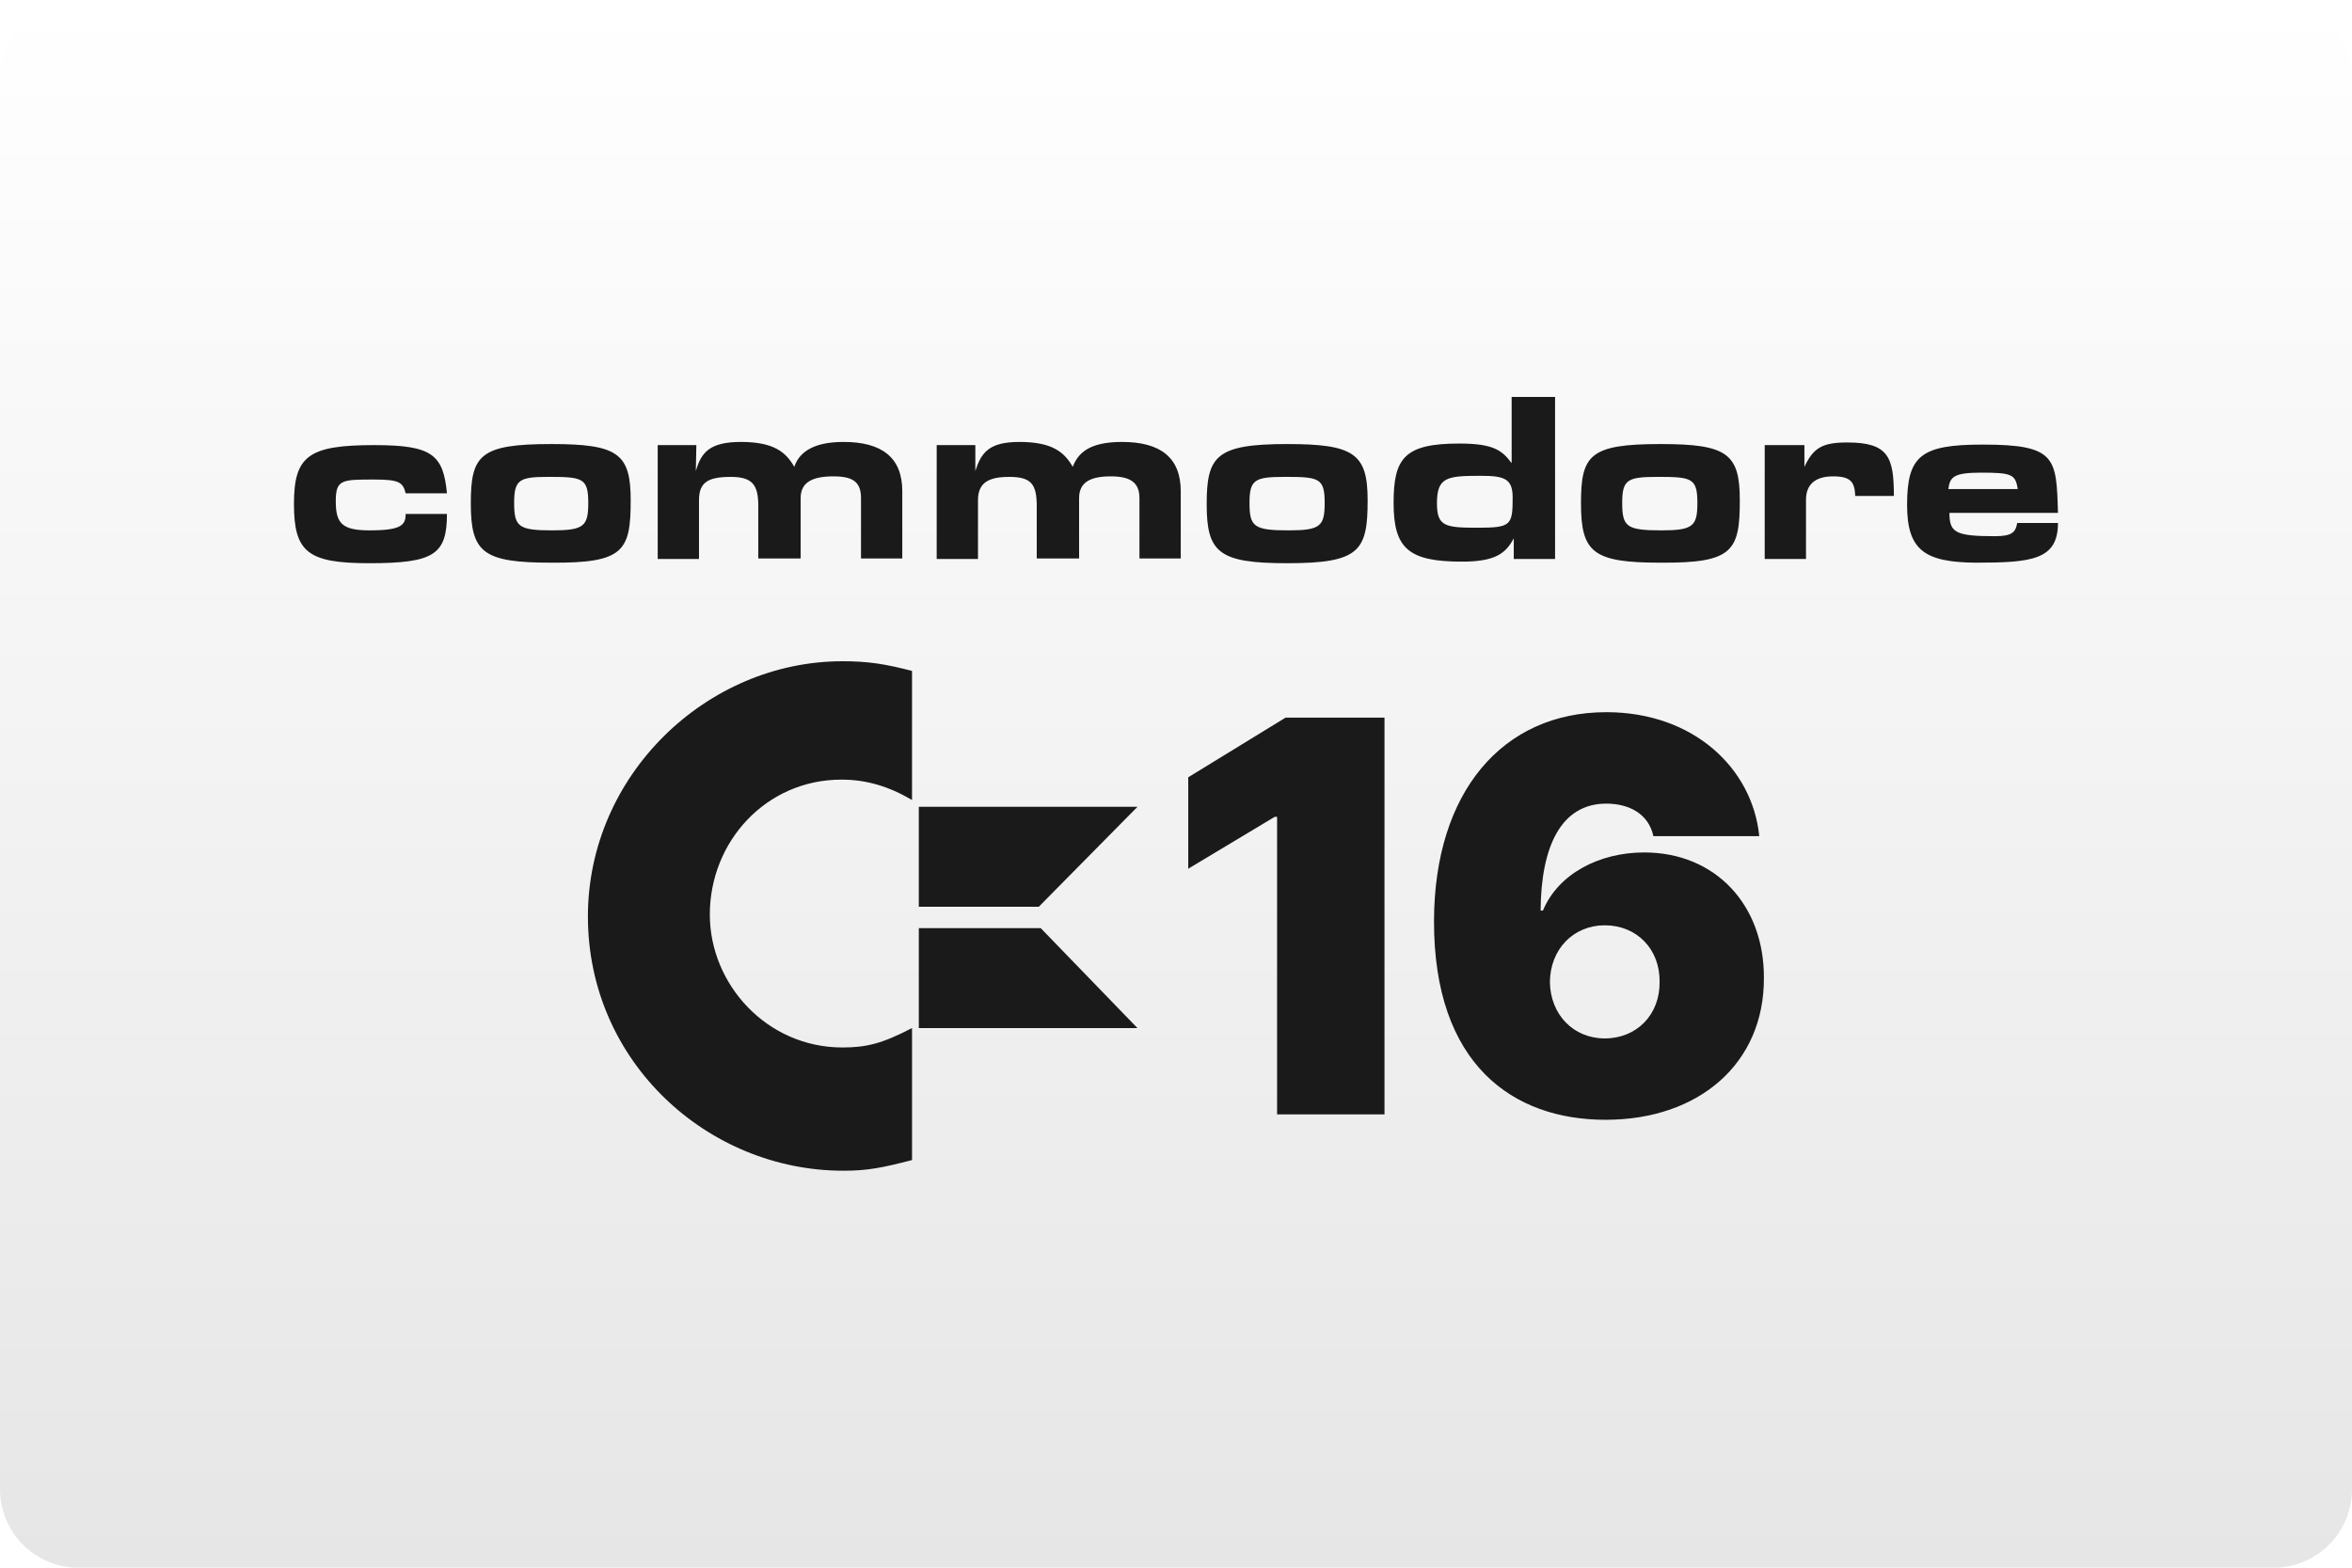
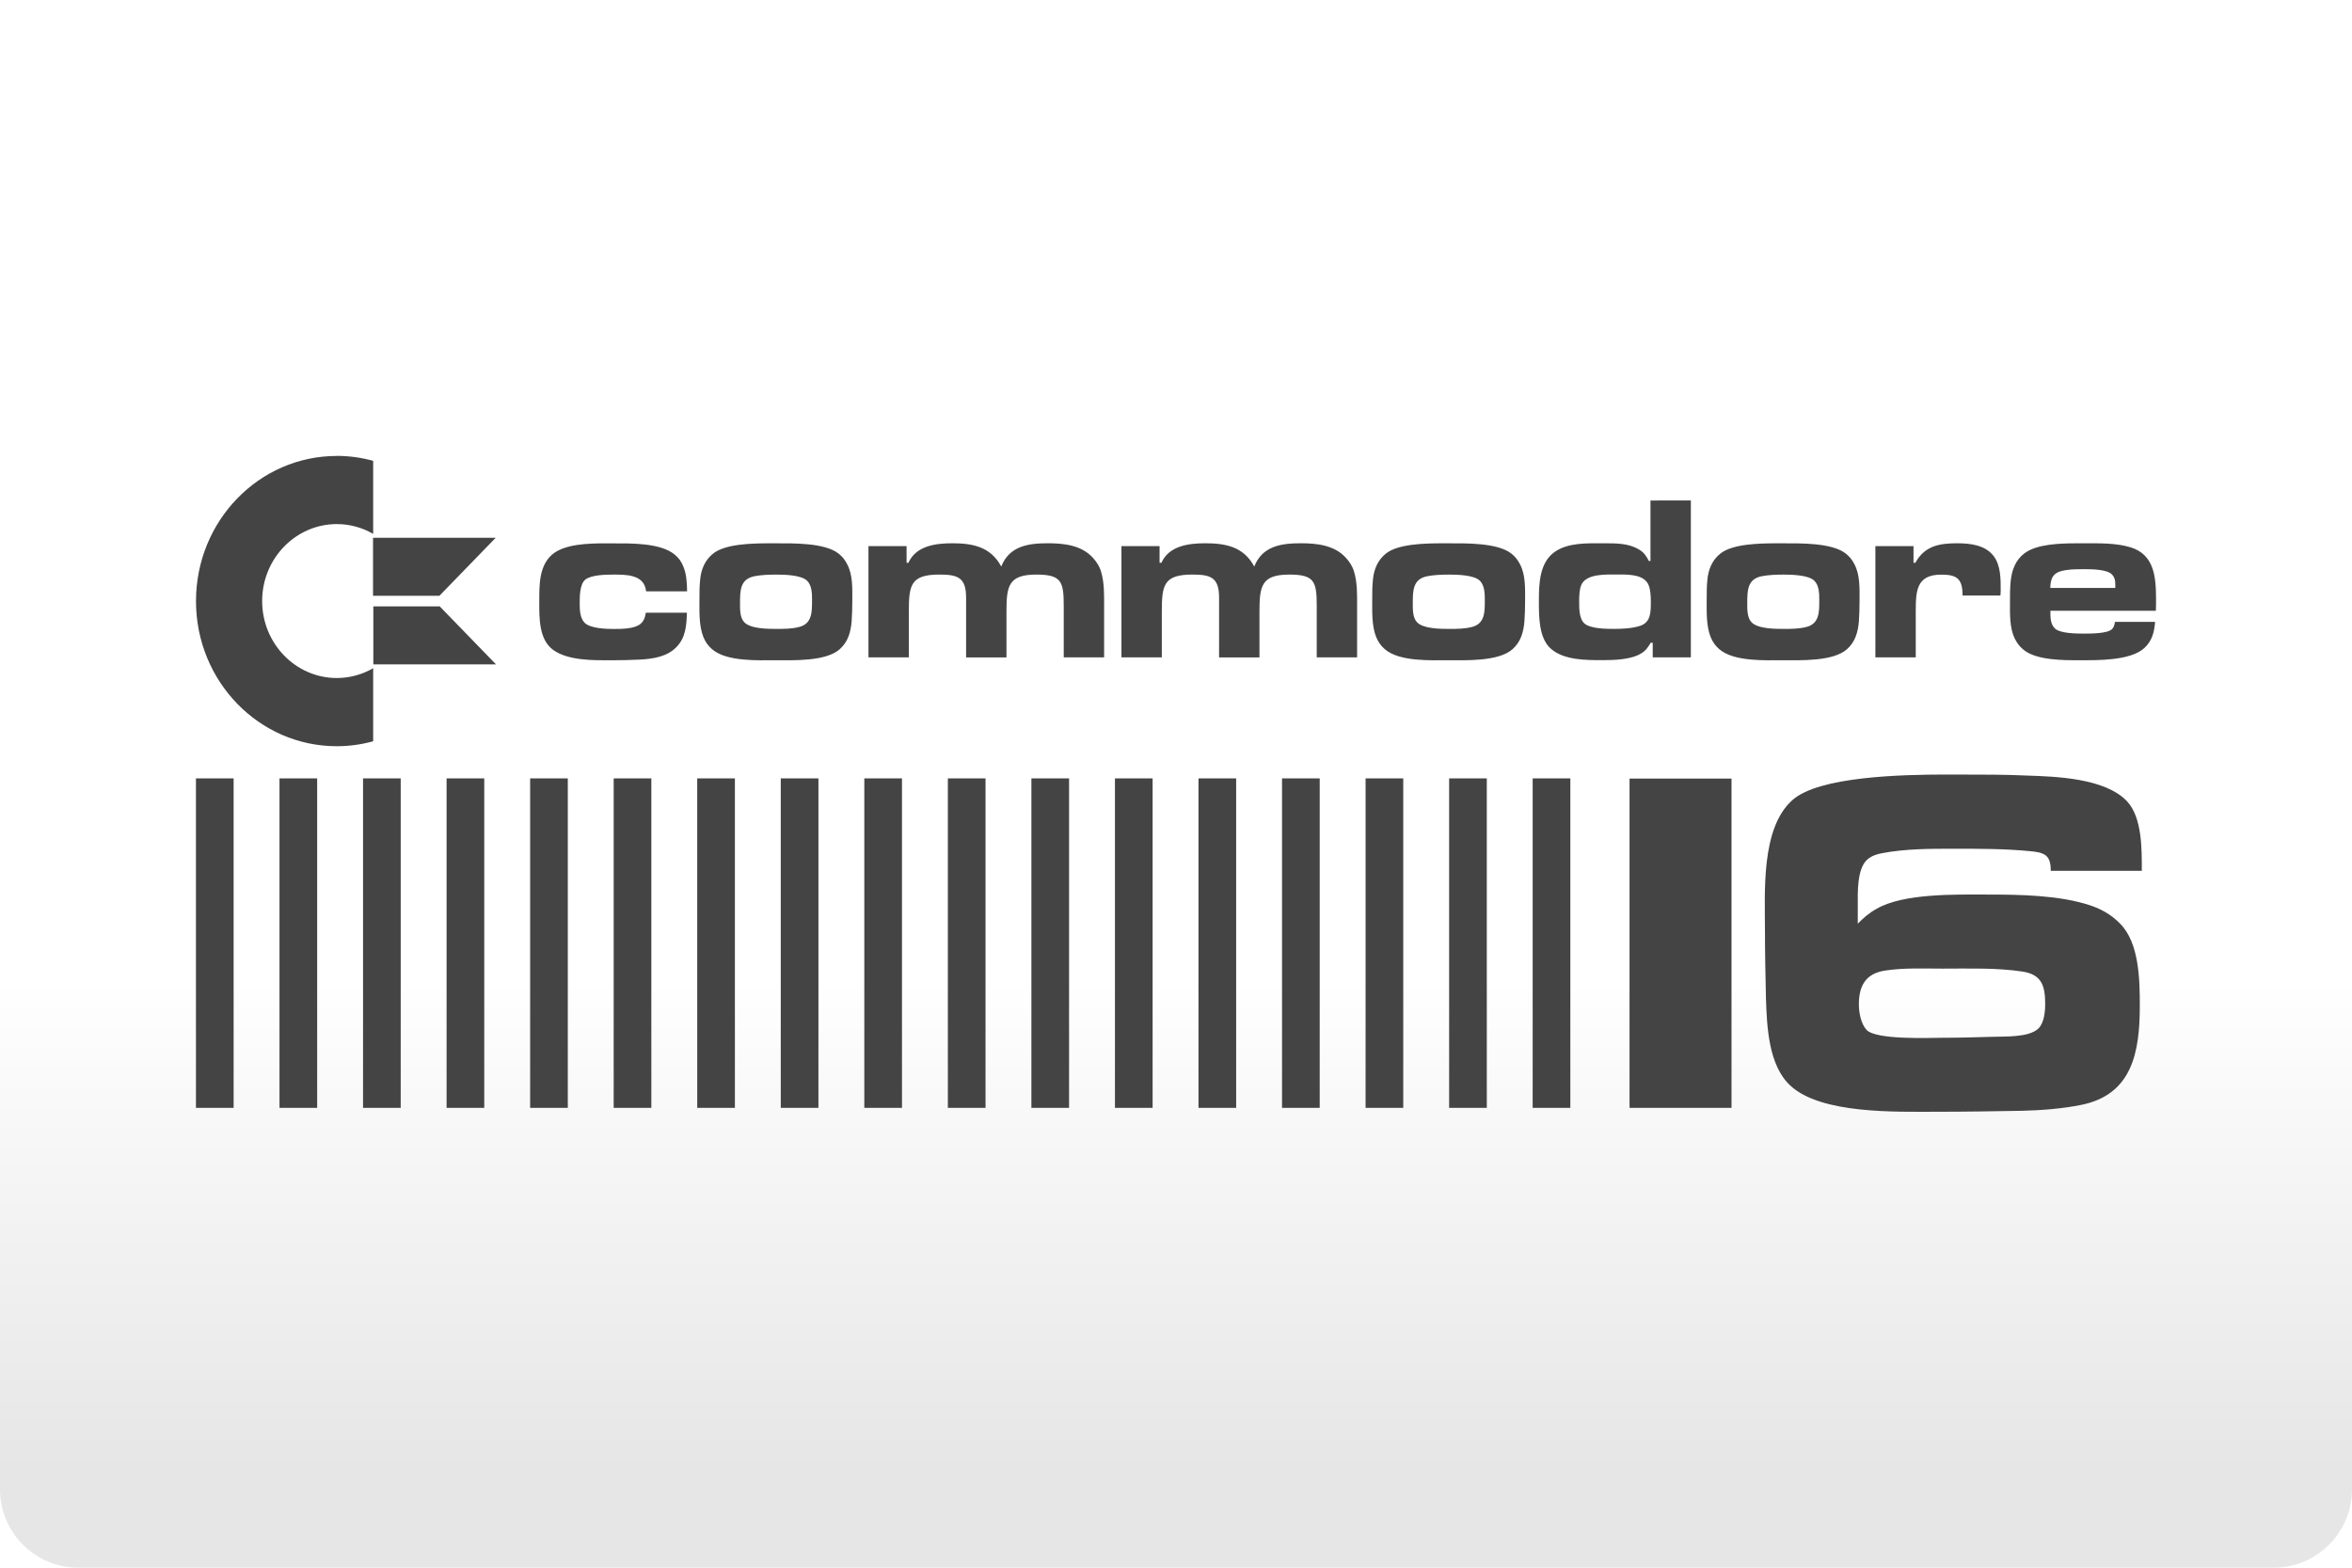
- <svg xmlns="http://www.w3.org/2000/svg" width="480" height="320" version="1.1" viewBox="0 0 480 320">
+ <svg xmlns="http://www.w3.org/2000/svg" width="480" height="320" version="1.1" viewBox="0 0 480 320" xml:space="preserve">
  <defs>
-     <linearGradient id="a" x1="81.598" x2="81.598" y2="84.667" gradientTransform="scale(3.7795)" gradientUnits="userSpaceOnUse">
+     <linearGradient id="a" x2="0" y1="200" y2="300" gradientUnits="userSpaceOnUse">
      <stop stop-color="#fff" offset="0" />
      <stop stop-color="#e6e6e6" offset="1" />
    </linearGradient>
  </defs>
-   <rect width="480" height="320" ry="16" fill="url(#a)" stroke-linecap="square" stroke-linejoin="round" stroke-width="2" style="paint-order:stroke fill markers" />
-   <path d="m308.5 81.022v13.514c-1.945-2.595-3.674-4-10.697-4-11.236 0-13.396 3.027-13.396 12.107 0 9.297 3.025 12 13.938 12 6.915 0 8.967-1.731 10.588-4.758v4.215h8.428v-33.077h-8.859zm-157.31 9.189c-6.374 0-8.105 2.163-9.185 5.947l0.109-5.299h-7.887v23.244h8.426v-12.004c0-3.567 1.729-4.754 6.482-4.754 4.429 0 5.619 1.623 5.619 5.947v10.701h8.643v-12.326c0-3.351 2.594-4.431 6.699-4.431 3.889 0 5.619 1.081 5.619 4.431v12.326h8.426v-13.729c0-6.919-4.213-10.055-11.992-10.055-6.699 0-9.182 2.488-10.047 5.082-1.729-3.027-4.213-5.082-10.912-5.082zm56.827 0c-6.158 0-7.78 2.163-8.969 5.947v-5.299h-7.887v23.244h8.428v-12.004c0-3.567 2.161-4.754 6.375-4.754 4.429 0 5.617 1.407 5.617 5.947v10.701h8.644v-12.326c0-3.351 2.485-4.431 6.482-4.431 3.89 0 5.834 1.189 5.834 4.431v12.326h8.428v-13.729c0-6.919-4.213-10.055-11.992-10.055-6.699 0-8.968 2.271-10.049 5.082-1.729-3.027-4.213-5.082-10.912-5.082zm168.98 0.105c-5.078 0-6.913 1.081-8.75 4.973v-4.431h-8.103v23.242h8.428v-12.107c0-3.135 1.944-4.756 5.51-4.756 3.565 0 4.429 1.081 4.537 4h7.887c0-7.891-1.081-10.92-9.508-10.92zm-264.49 0.324c-14.586 0-16.424 2.27-16.424 12.107 0 10.054 2.486 12.109 16.424 12.109 14.802 0.107 16.205-2.38 16.205-12.758 0-9.513-2.592-11.459-16.205-11.459zm150.18 0c-14.586 0-16.424 2.487-16.424 12.324 0 9.837 2.486 12 16.424 12 14.802 0 16.424-2.488 16.424-12.865 0-9.513-2.81-11.459-16.424-11.459zm76.169 0c-14.478 0-16.207 2.27-16.207 12.107 0 10.054 2.486 12.109 16.207 12.109 14.802 0.107 16.207-2.38 16.207-12.758 0-9.513-2.594-11.459-16.207-11.459zm65.796 0.109c-12.641 0-15.451 2.271-15.451 12.324 0 9.297 3.673 11.675 13.938 11.783 11.453 0 16.855-0.54 16.855-8.107h-8.318c-0.324 1.838-0.974 2.701-4.539 2.701-8.103 0-9.291-0.756-9.291-4.756h22.148c-0.324-11.243-0.324-13.945-15.342-13.945zm-328.24 0.107c-13.397 0-16.422 2.162-16.422 12 0 9.837 2.809 12.107 15.342 12.107 13.181 0 15.883-1.731 15.883-10.055h-8.428c0 2.27-0.865 3.352-7.348 3.352-5.618 0-6.914-1.405-6.914-5.945 0-4.432 1.188-4.431 7.887-4.431 4.97 0 5.835 0.54 6.375 2.811h8.428c-0.756-7.891-3.026-9.838-14.803-9.838zm327.91 5.623c6.158 0 7.023 0.323 7.455 3.349h-14.154c0.324-2.486 1.081-3.349 6.699-3.349zm-101.99 0.646c4.754 0 6.373 0.648 6.373 4.431 0 5.621-0.323 6.164-7.021 6.164-6.699 0-8.428-0.218-8.428-4.973 0-5.405 2.053-5.623 9.076-5.623zm-190.38 0.217c6.915 0 8.103 0.218 8.103 5.297 0 4.756-0.865 5.621-7.348 5.621-6.915 0-7.779-0.757-7.779-5.621 0-4.756 1.081-5.297 7.023-5.297zm150.29 0c6.915 0 8.101 0.218 8.101 5.297 0 4.756-0.863 5.621-7.346 5.621-7.131 0-7.996-0.757-7.996-5.621 0-4.756 1.082-5.297 7.24-5.297zm76.061 0c6.915 0 8.101 0.218 8.101 5.297 0 4.756-0.863 5.621-7.346 5.621-7.131 0-7.996-0.757-7.996-5.621 0-4.756 1.082-5.297 7.24-5.297zm-166.39 37.63-4e-3 4e-3c-27.643 0-51.927 23.175-51.927 52.095 0 29.714 24.484 51.899 52.128 51.899 4.937 0 7.898-0.591 14.02-2.176v-26.943c-6.121 3.169-9.28 3.961-14.217 3.961-15.402 0-27.051-12.876-27.051-27.139 0-14.857 11.452-27.535 26.854-27.535 5.134 0 9.675 1.385 14.414 4.158v-26.346c-5.331-1.386-8.885-1.98-14.217-1.98zm155.9 10.402c-21.167 0-35.079 16.294-35.158 42.55-0.079 29.421 16.161 40.649 35.002 40.649 19.077 0 32.401-11.508 32.322-28.947 0.079-14.829-9.816-25.623-24.439-25.623-9.223 0-17.58 4.427-20.654 11.861h-0.473c0.079-13.089 4.177-21.826 13.4-21.826 4.612 0 8.632 2.054 9.617 6.641h21.602c-1.38-13.84-13.403-25.307-31.219-25.307zm-65.448 1.107-19.865 12.18v18.666l17.658-10.6h0.473v60.741h21.918v-80.987h-20.184zm-74.853 18.207v20.404h24.484l20.141-20.404zm139.99 24.186c6.543 0 11.272 4.864 11.193 11.547 0.079 6.683-4.651 11.545-11.193 11.545-6.385 0-11.118-4.862-11.197-11.545 0.079-6.683 4.812-11.547 11.197-11.547zm-139.99 0.576v20.404h44.624l-19.746-20.404z" fill="#1a1a1a" stroke-width="1.298" />
-   <style type="text/css">.st0{fill:#FC0C18;}
- 	.st1{fill:#FC0C18;}</style>
+   <rect width="480" height="320" ry="16" fill="url(#a)" />
+   <path d="m68.73 93.07c-15.86 0-28.73 13.26-28.73 29.63s12.86 29.62 28.73 29.62c2.573 0 5.063-0.355 7.428-1.012v-14.91c-2.198 1.271-4.73 2-7.428 2-8.396 0-15.23-7.051-15.23-15.71s6.833-15.71 15.23-15.71c2.698 0 5.23 0.729 7.428 2v-14.91c-2.365-0.656-4.855-1.01-7.428-1.01zm268.1 9.094v12.34h-0.322c-0.604-1.104-0.98-1.73-2.053-2.355-2.146-1.302-4.802-1.25-7.219-1.25-3.208 0-7.124-0.186-9.916 1.73-3.167 2.208-3.26 6.53-3.26 10.08 0 3.073-0.042 7.438 2.375 9.646 2.698 2.448 7.311 2.396 10.71 2.396 2.333 0 5.772-0.105 7.824-1.396 0.927-0.573 1.344-1.198 1.906-2.156h0.416v2.979h7.781v-32.02zm-260.7 7.604v11.84h13.55l11.49-11.84zm118.2 1.125c-3.302 0-7.396 0.49-8.938 3.99h-0.375v-3.406h-7.781v22.71h8.24v-9.363c0-5.385 0.374-7.543 6.238-7.543 3.729 0 5.449 0.584 5.449 4.709v12.2h8.238v-9.363c0-5.24 0.428-7.543 6.105-7.543 5.073 0 5.582 1.397 5.582 6.293v10.6h8.24v-10.62c0-2.25 0.053-4.604-0.604-6.812-0.323-1.146-0.927-2.061-1.719-2.926-2.323-2.542-5.917-2.928-9.125-2.928-3.958 0-7.866 0.521-9.543 4.75-2.146-4.031-5.822-4.75-10.01-4.75zm51.63 0c-3.302 0-7.396 0.49-8.938 3.99h-0.375v-3.406h-7.781v22.71h8.24v-9.363c0-5.385 0.376-7.543 6.24-7.543 3.729 0 5.447 0.584 5.447 4.709v12.2h8.24v-9.363c0-5.24 0.426-7.543 6.104-7.543 5.073 0 5.584 1.397 5.584 6.293v10.6h8.238v-10.62c0-2.25 0.053-4.604-0.604-6.812-0.323-1.146-0.927-2.061-1.719-2.926-2.323-2.542-5.917-2.928-9.125-2.928-3.958 0-7.864 0.521-9.541 4.75-2.146-4.031-5.824-4.75-10.01-4.75zm153.5 0c-3.594 0-6.666 0.49-8.572 3.99h-0.375v-3.406h-7.781v22.71h8.238v-9.406c0-4.177 0.146-7.488 5.219-7.488 3.26 0 4.334 0.905 4.334 4.27h7.729c0-0.292 0.042-0.624 0.053-0.926 0-2.396 0.051-5.23-1.49-7.199-1.719-2.208-4.791-2.541-7.354-2.541zm-242.5 8e-3c-3.531 2e-3 -8.932 0.132-11.38 2.064-1.719 1.344-2.512 3.271-2.699 5.428-0.135 1.25-0.135 2.541-0.135 3.791 0 2.49-0.136 5.47 0.791 7.824 0.417 1.01 0.938 1.781 1.771 2.5 2.979 2.594 9.406 2.26 13.04 2.26 3.5 0 10.2 0.282 13.04-2.26 1.667-1.49 2.229-3.46 2.416-5.668 0.094-1.396 0.135-2.833 0.135-4.229 0-2.448 0.136-5.282-1.072-7.49-0.469-0.906-0.98-1.531-1.771-2.156-2.844-2.208-9.406-2.062-12.76-2.062-0.414 0-0.88-2e-3 -1.385-2e-3zm137.3 0c-3.531 2e-3 -8.934 0.132-11.38 2.064-1.719 1.344-2.51 3.271-2.697 5.428-0.135 1.25-0.135 2.541-0.135 3.791 0 2.49-0.136 5.47 0.791 7.824 0.417 1.01 0.938 1.781 1.771 2.5 2.979 2.594 9.406 2.26 13.04 2.26 3.5 0 10.2 0.282 13.04-2.26 1.667-1.49 2.23-3.46 2.418-5.668 0.094-1.396 0.135-2.833 0.135-4.229 0-2.448 0.136-5.282-1.072-7.49-0.469-0.906-0.98-1.531-1.771-2.156-2.844-2.208-9.406-2.062-12.76-2.062-0.414 0-0.88-2e-3 -1.385-2e-3zm68.26 0c-3.531 2e-3 -8.932 0.132-11.38 2.064-1.719 1.344-2.512 3.271-2.699 5.428-0.135 1.25-0.135 2.541-0.135 3.791 0 2.49-0.136 5.47 0.791 7.824 0.417 1.01 0.938 1.781 1.771 2.5 2.979 2.594 9.406 2.26 13.04 2.26 3.5 0 10.2 0.282 13.04-2.26 1.667-1.49 2.229-3.46 2.416-5.668 0.094-1.396 0.135-2.833 0.135-4.229 0-2.448 0.136-5.282-1.072-7.49-0.469-0.906-0.98-1.531-1.771-2.156-2.844-2.208-9.406-2.062-12.76-2.062-0.414 0-0.88-2e-3 -1.385-2e-3zm61.34 0c-3.426 4e-3 -8.159 0.137-10.68 2.023-1.865 1.396-2.615 3.458-2.844 5.76-0.135 1.385-0.137 2.834-0.137 4.271 0 2.354-0.093 5.094 0.928 7.303 0.469 0.958 1.032 1.717 1.865 2.395 2.698 2.167 8.146 2.115 11.41 2.115 3.594 0 10.38 0.135 13.23-2.5 1.583-1.49 2-3.178 2.188-5.334h-8.197c-0.094 0.521-0.188 1.052-0.562 1.438-0.885 1.01-4.658 0.959-6.012 0.959-1.344 0-4.467-0.042-5.582-0.959-1.063-0.917-1.021-2.406-1.021-3.697h21.52c0.042-0.76 0.041-1.532 0.041-2.303 0-4.562-0.333-9.167-5.219-10.66-3.021-0.906-6.416-0.812-9.541-0.812-0.426 0-0.889-2e-3 -1.379-2e-3zm-300.2 0.01c-3.563-4e-3 -8.479 0.117-11 2.305-2.646 2.302-2.605 6.199-2.605 9.459 0 3.312-0.135 7.834 2.844 9.99 3.073 2.208 8.198 2.113 11.78 2.113 2 0 3.959-0.051 5.959-0.144 2.656-0.146 5.594-0.584 7.5-2.646 1.823-1.927 1.959-4.374 2.053-6.916h-8.387c-0.323 2.25-1.53 2.874-3.582 3.166-1.031 0.146-2.01 0.146-3.031 0.146-1.49 0-4.699-0.094-5.865-1.25-0.979-0.969-1.021-2.699-1.021-3.99 0-1.344 6.4e-4 -3.844 1.115-4.803 1.167-1 4.187-1.051 5.635-1.051 2.656 0 6.428-0.094 6.803 3.406v0.01h8.365c-0.042-1.823-0.095-3.458-0.793-5.135-0.417-1.01-0.927-1.678-1.719-2.355-2.927-2.448-9.072-2.301-12.61-2.301-0.443 0-0.925-3e-3 -1.434-4e-3zm301.7 5.273c1.344 0 4.699 1e-3 5.678 1.105 0.615 0.677 0.656 1.342 0.656 2.207v0.521h-13.27c0.042-2.396 0.876-3.313 3.209-3.646 1.219-0.188 2.468-0.188 3.729-0.188zm-94.63 1.09c2.031-4e-3 4.848 0.105 5.705 2.119 0.417 1.01 0.458 2.313 0.469 3.365 0 2.062 0.052 4.27-2.188 4.988-1.583 0.531-3.635 0.625-5.312 0.625-1.49 0-5.083-1e-5 -6.197-1.25-0.969-1.062-0.928-3.125-0.928-4.469 0-1.01 0.043-2.26 0.418-3.219 1.021-2.396 5.167-2.156 7.219-2.156 0.25 0 0.524-3e-3 0.815-4e-3zm-172.3 0.016c1.531 0 5.073 0.052 6.281 1.25 0.979 0.958 1.02 2.635 1.01 3.938 0 2.344 0.053 4.75-2.51 5.469-1.531 0.427-3.208 0.426-4.791 0.426-1.677 0-5.302 1e-3 -6.562-1.395-0.875-0.958-0.834-2.637-0.834-3.887 0-2.583 0.052-4.896 2.938-5.469 1.438-0.281 2.979-0.332 4.469-0.332zm137.3 0c1.531 0 5.073 0.052 6.281 1.25 0.969 0.958 1.02 2.635 1.01 3.938 0 2.344 0.053 4.75-2.51 5.469-1.531 0.427-3.21 0.426-4.793 0.426-1.677 0-5.302 1e-3 -6.562-1.395-0.875-0.958-0.832-2.637-0.832-3.887 0-2.583 0.052-4.896 2.938-5.469 1.438-0.281 2.979-0.332 4.469-0.332zm68.26 0c1.531 0 5.073 0.052 6.281 1.25 0.979 0.958 1.02 2.635 1.01 3.938 0 2.344 0.053 4.75-2.51 5.469-1.531 0.427-3.208 0.426-4.791 0.426-1.677 0-5.302 1e-3 -6.562-1.395-0.875-0.958-0.834-2.637-0.834-3.887 0-2.583 0.052-4.896 2.938-5.469 1.437-0.281 2.979-0.332 4.469-0.332zm-287.8 6.488v11.84h25.04l-11.49-11.84zm321 34.32c-9.277 0.018-26.04 0.393-31.42 5.242-6.448 5.75-5.572 18.84-5.572 26.91 0 4.427 0.104 8.959 0.197 13.4 0.188 5.75 0.478 13.8 4.979 17.94 6.25 5.844 21.59 5.344 29.8 5.344 5.865 0 11.63-0.093 17.49-0.197 4-0.104 8.103-0.407 12.11-1.209 10.35-2.115 11.92-10.68 11.92-20.25 0-5.24-0.105-12.8-4.012-16.73-1.76-1.812-3.719-2.928-6.062-3.73-6.354-2.115-14.46-2.219-21.1-2.219-6.156 0-17.1-0.301-22.57 2.928-1.469 0.802-2.635 1.813-3.812 3.021v-3.719c0-2.615-0.199-7.656 2.051-9.469 0.875-0.708 1.855-1.011 2.928-1.209 4.687-0.906 9.865-0.906 14.66-0.906 5.188 0 10.46 0 15.54 0.5 0.979 0.104 2.355 0.198 3.23 0.906 0.88 0.704 0.977 2.095 0.979 3.104h18.58c0-4.333 0.094-10.88-3.031-14.21-4.5-4.74-14.56-5.042-20.52-5.24-4.302-0.198-8.594-0.197-12.9-0.197-0.965 0-2.138-7e-3 -3.463-4e-3zm-357.2 0.785v67.25h7.688v-67.25zm17.05 0v67.25h7.688v-67.25zm17.05 0v67.25h7.687v-67.25zm17.05 0v67.25h7.688v-67.25zm17.05 0v67.25h7.688v-67.25zm17.05 0v67.25h7.688v-67.25zm17.05 0v67.25h7.688v-67.25zm17.05 0v67.25h7.688v-67.25zm17.05 0v67.25h7.688v-67.25zm17.05 0v67.25h7.688v-67.25zm17.05 0v67.25h7.688v-67.25zm17.05 0v67.25h7.688v-67.25zm17.05 0v67.25h7.688v-67.25zm17.05 0v67.25h7.688v-67.25zm17.05 0v67.25h7.688v-67.25zm17.05 0v67.25h7.688v-67.25zm17.05 0v67.25h7.688v-67.25zm19.77 0.041v67.21h20.81v-67.21zm58 38.77c1.979-0.026 3.957 0.023 5.91 0.023 5.375 0 11.04-0.197 16.32 0.606 3.812 0.604 4.594 2.823 4.594 6.562 0 1.615-0.188 3.833-1.365 5.041-1.958 1.906-6.937 1.605-9.385 1.709-3.427 0.094-6.751 0.197-10.17 0.197-2.542 0-13.58 0.499-15.54-1.615-1.167-1.312-1.562-3.53-1.562-5.238 0-3.833 1.469-6.251 5.281-6.855 1.953-0.302 3.933-0.404 5.912-0.43z" fill="#444" />
</svg>
